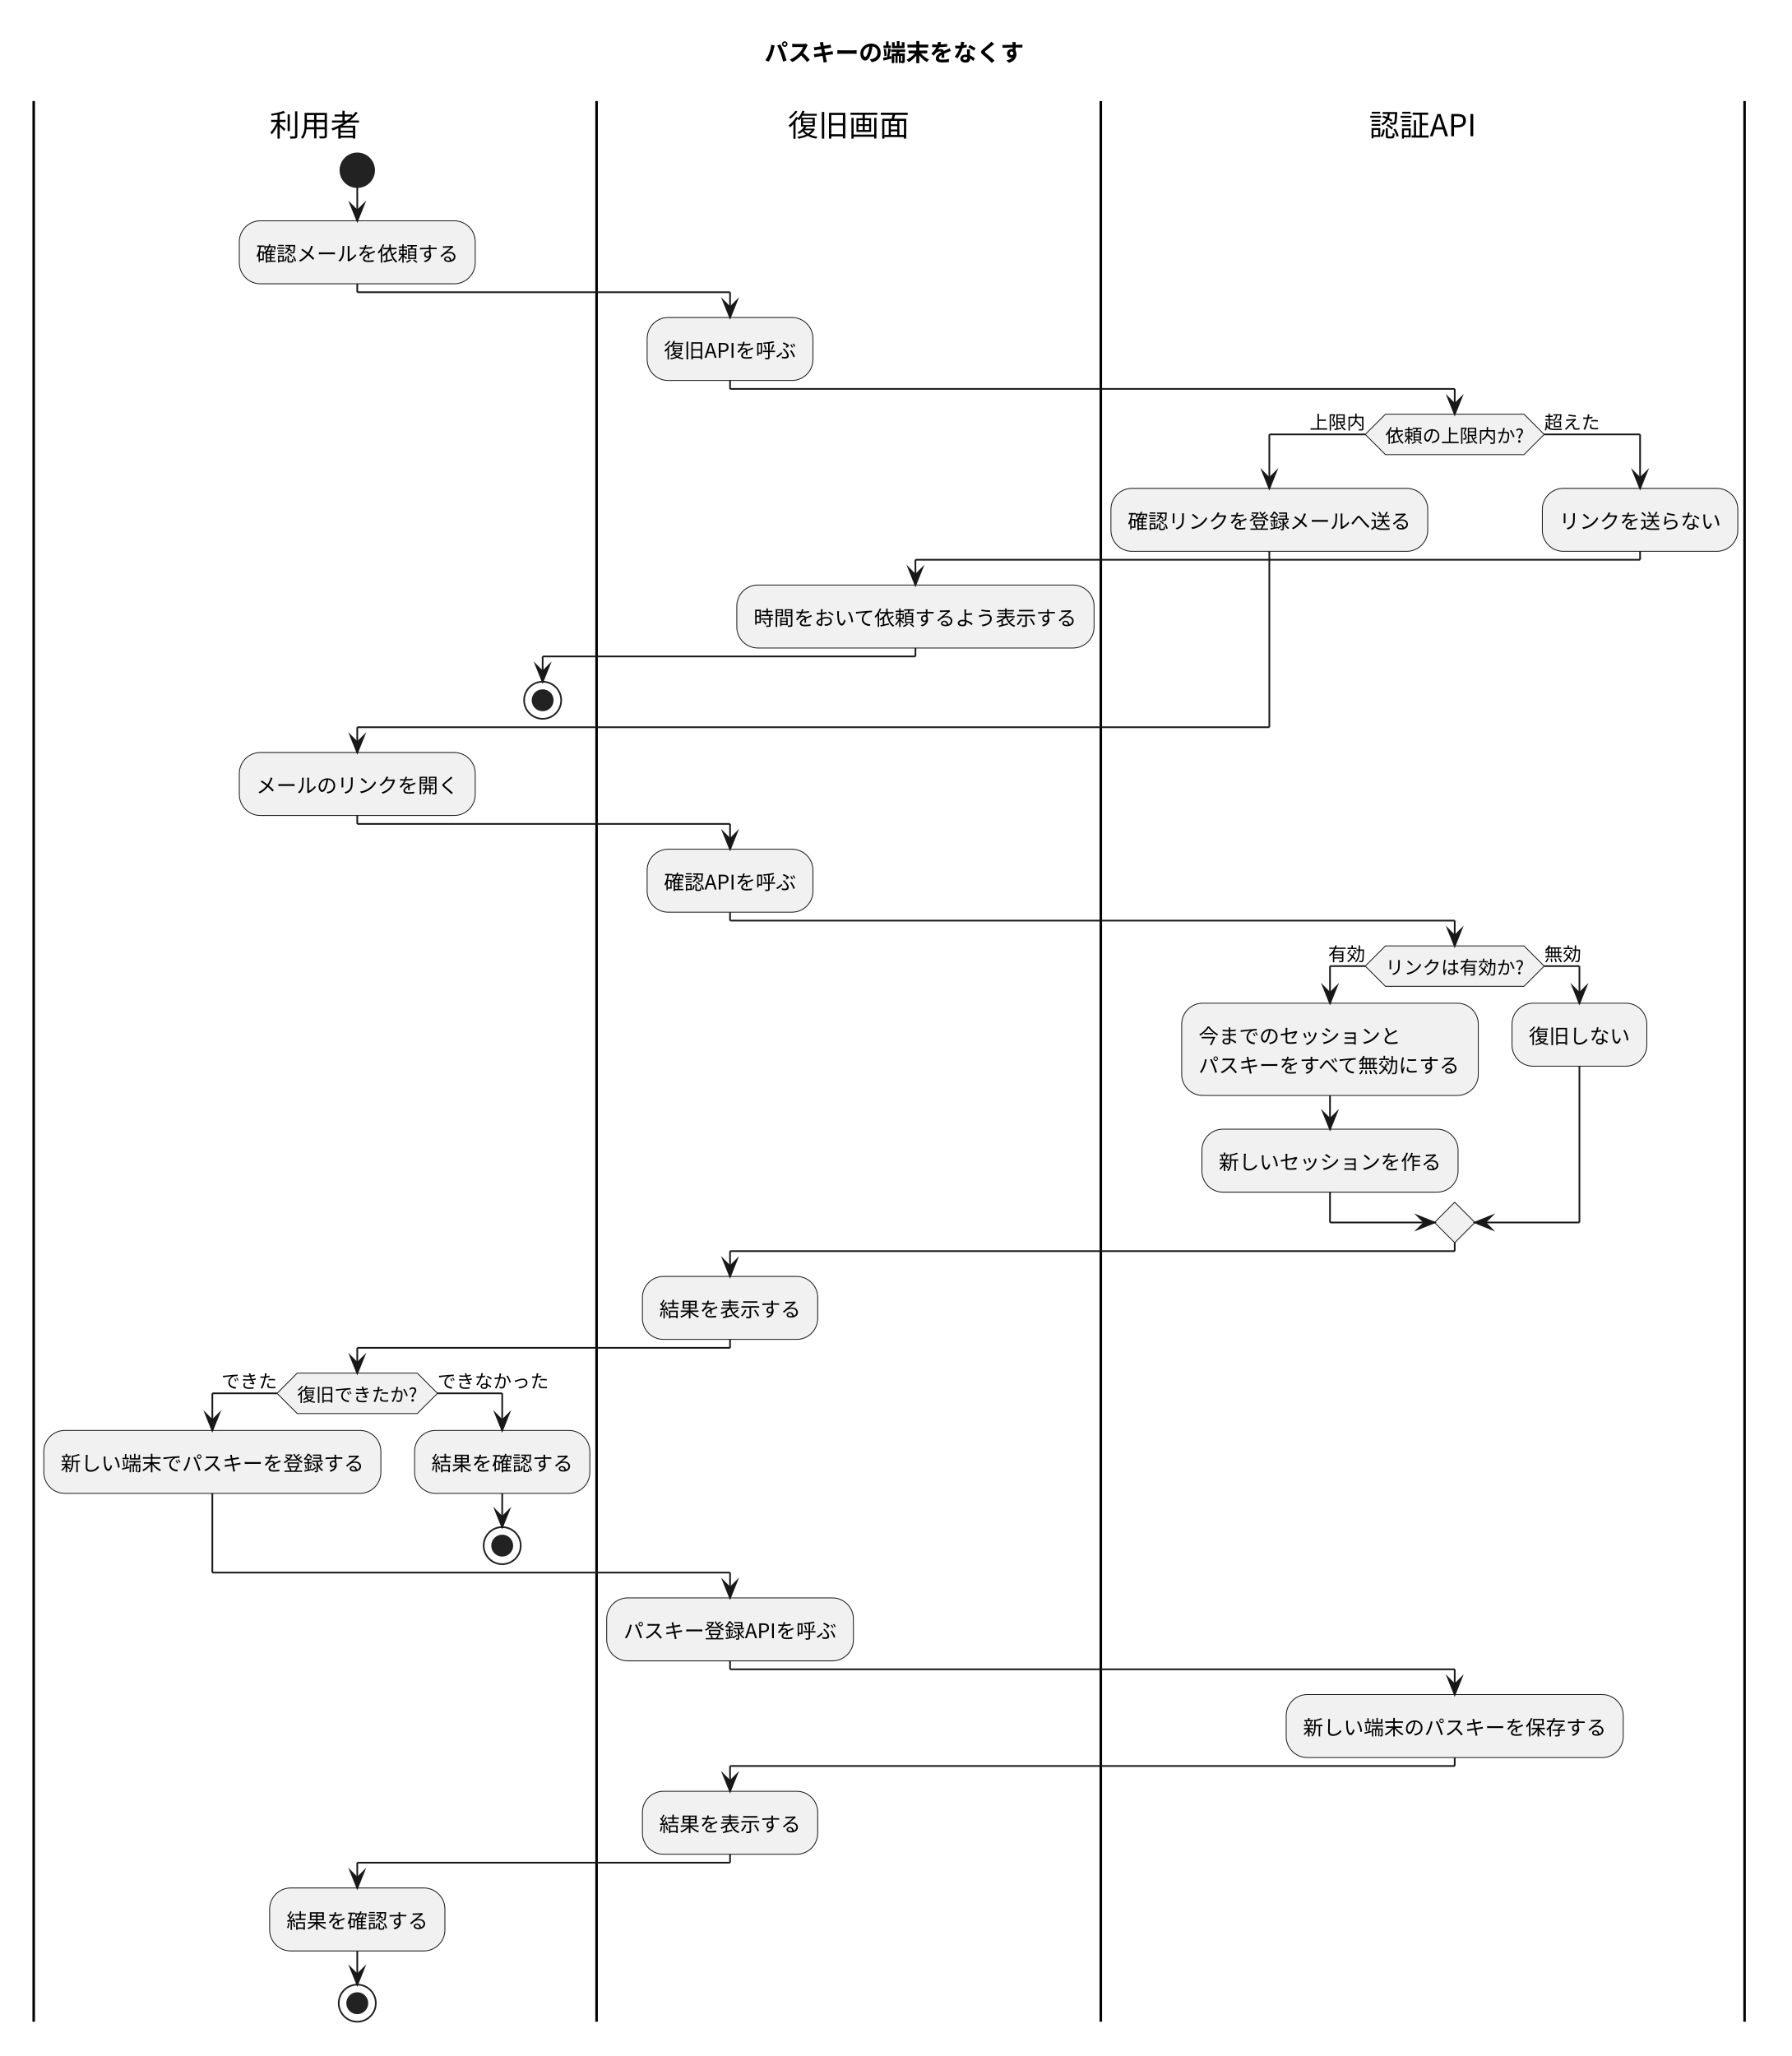
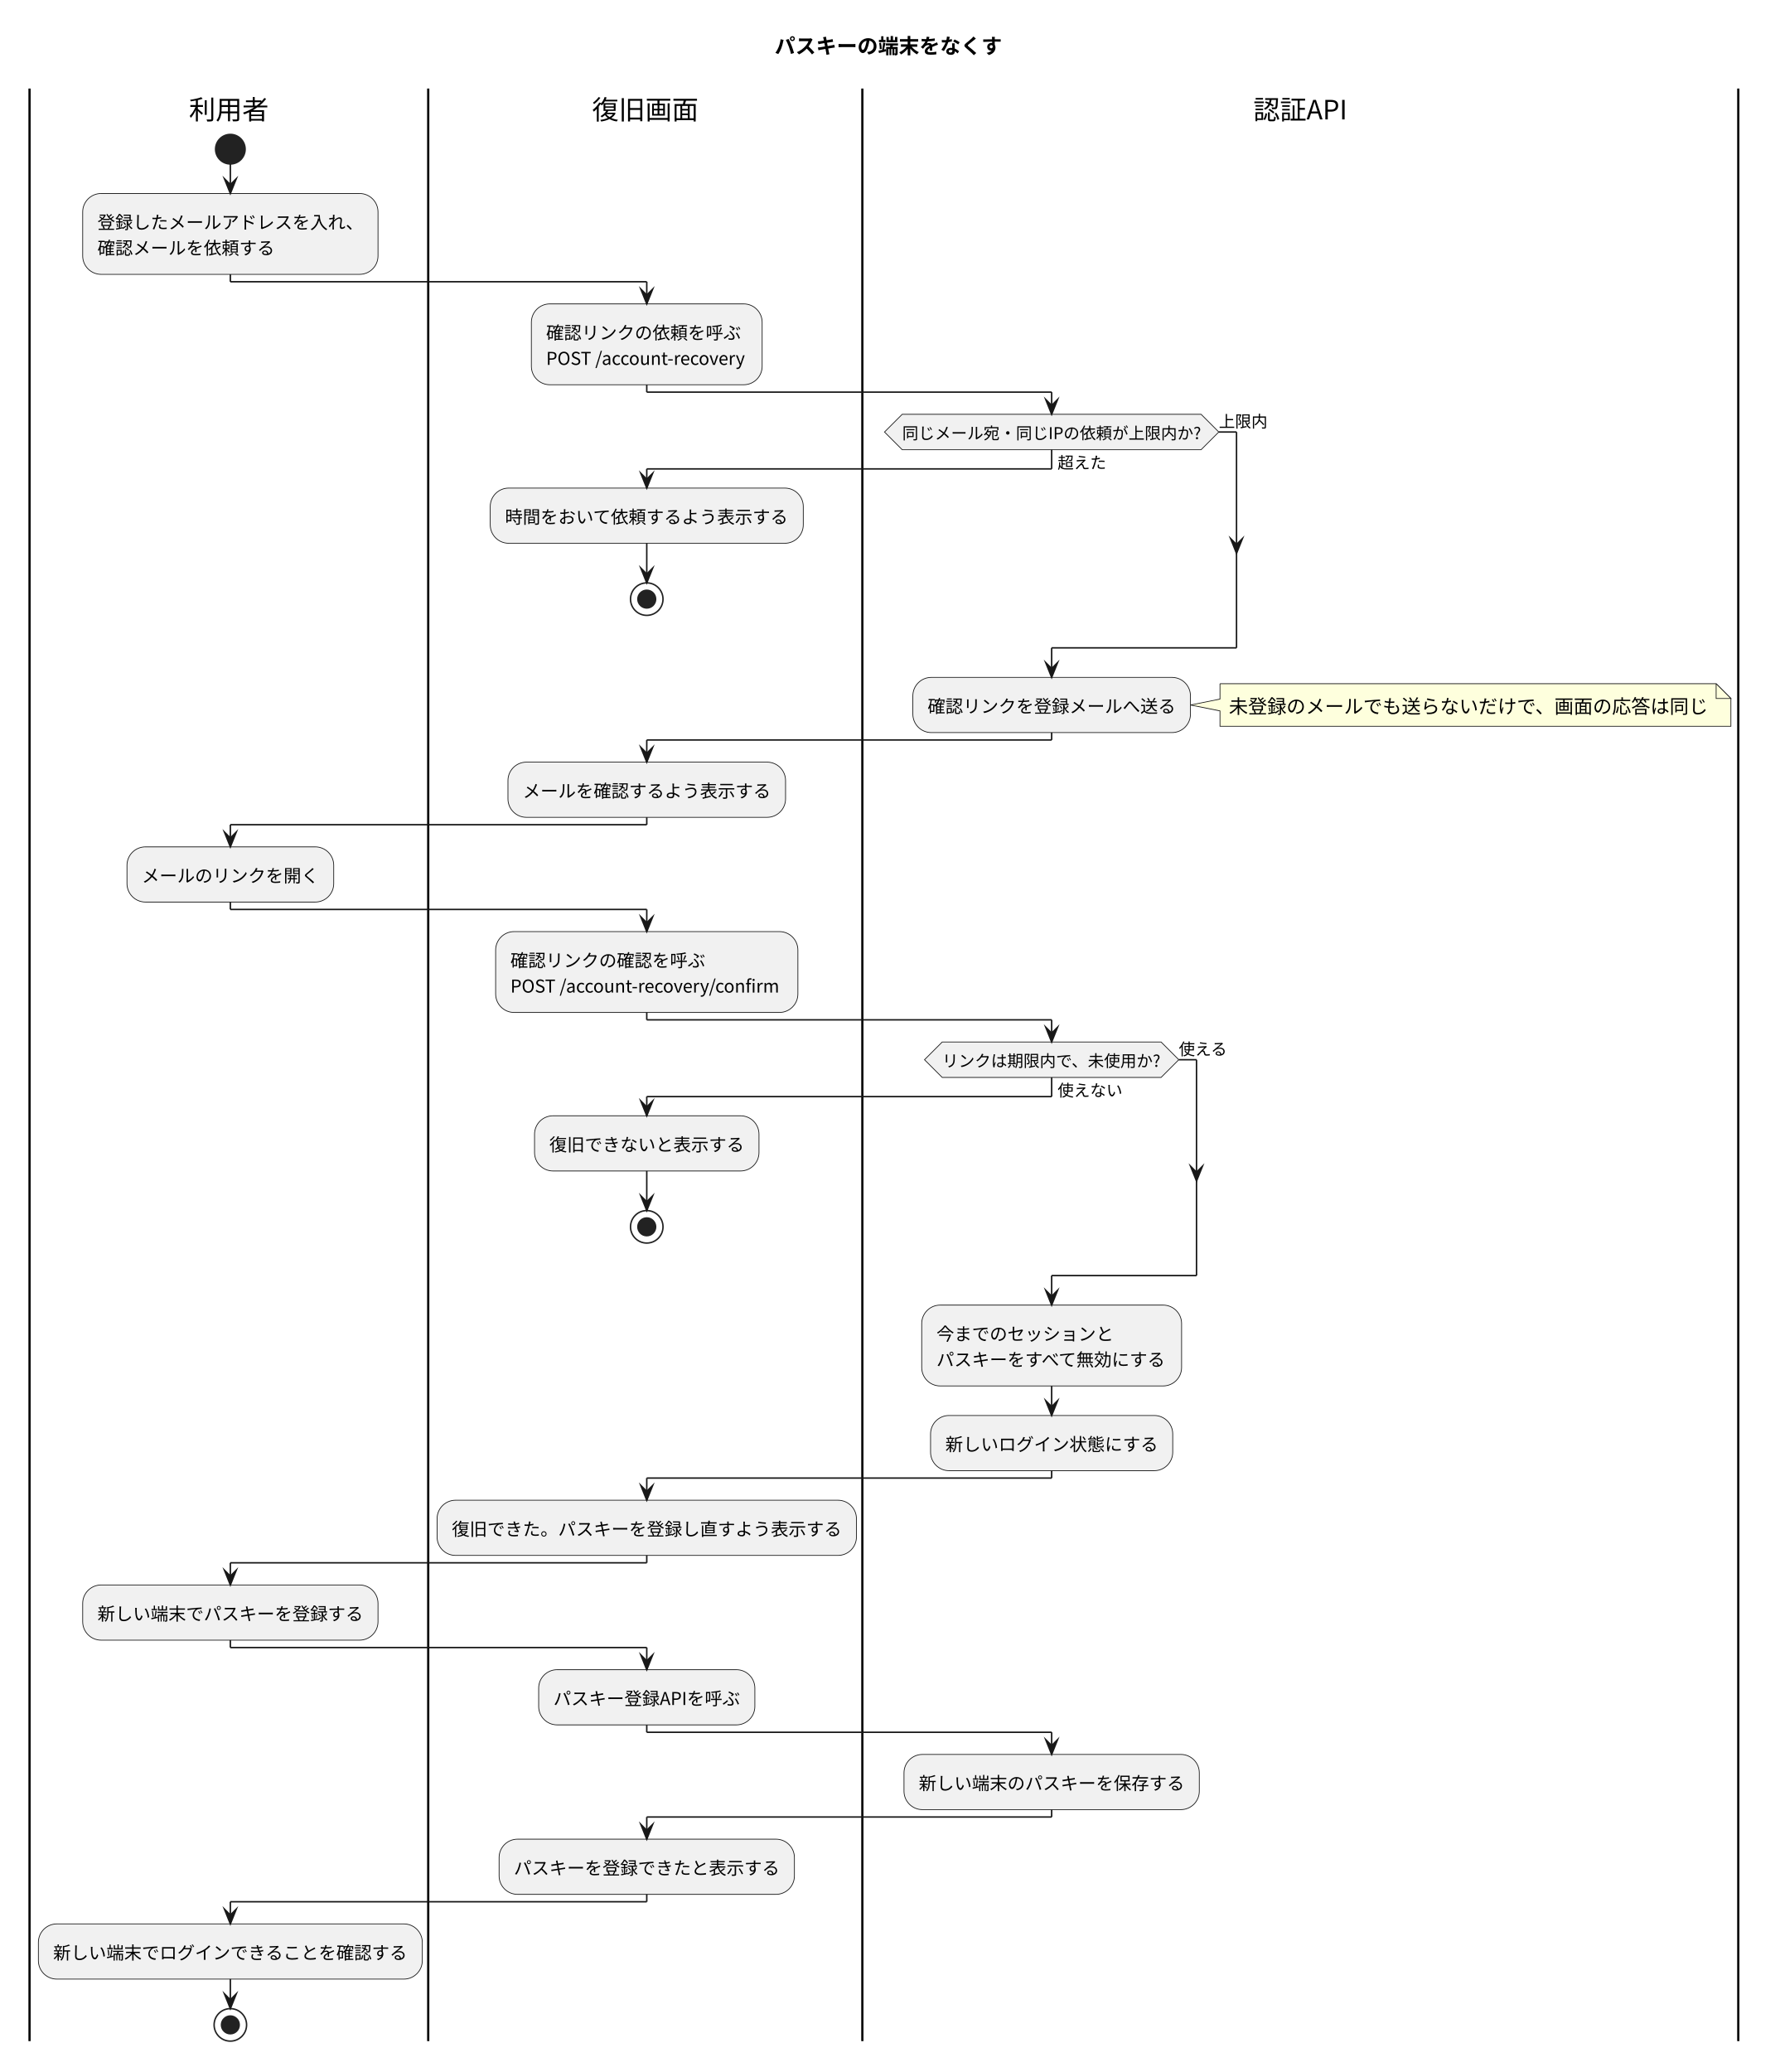
- <svg xmlns="http://www.w3.org/2000/svg" version="1.1" data-diagram-type="ACTIVITY" style="width:1063px;height:1220px;background:#FFFFFF;" width="1063px" height="1220px" viewBox="0 0 1063 1220" zoomAndPan="magnify" preserveAspectRatio="none" contentStyleType="text/css">
+ <svg xmlns="http://www.w3.org/2000/svg" version="1.1" data-diagram-type="ACTIVITY" style="width:1205px;height:1403px;background:#FFFFFF;" width="1205px" height="1403px" viewBox="0 0 1205 1403" zoomAndPan="magnify" preserveAspectRatio="none" contentStyleType="text/css">
  <defs />
  <g font-family="sans-serif" lengthAdjust="spacing">
    <g class="title" data-source-line="7">
-       <text x="453.613" y="36.24" fill="#000" font-size="14" textLength="153.999" font-weight="700" font-family="'Noto Sans CJK JP'">パスキーの端末をなくす</text>
+       <text x="524.61" y="36.24" fill="#000" font-size="14" textLength="153.999" font-weight="700" font-family="'Noto Sans CJK JP'">パスキーの端末をなくす</text>
    </g>
-     <rect x="20" y="59.956" width="1016.226" height="26.064" fill="none" style="stroke:none;" />
-     <ellipse cx="212.001" cy="101.02" rx="10" ry="10" fill="#222" style="stroke:#222;stroke-width:1;" />
-     <rect x="142.001" y="131.02" width="140.001" height="37.376" fill="#F1F1F1" style="stroke:#181818;stroke-width:0.5;" rx="12.5" ry="12.5" />
-     <text x="152.001" y="154.94" fill="#000" font-size="12" textLength="120.001" font-family="'Noto Sans CJK JP'">確認メールを依頼する</text>
-     <ellipse cx="322.002" cy="415.524" rx="11" ry="11" fill="none" style="stroke:#222;stroke-width:1;" />
-     <ellipse cx="322.002" cy="415.524" rx="6" ry="6" fill="#222" style="stroke:#222;stroke-width:1;" />
-     <rect x="142.001" y="446.524" width="140.001" height="37.376" fill="#F1F1F1" style="stroke:#181818;stroke-width:0.5;" rx="12.5" ry="12.5" />
-     <text x="152.001" y="470.444" fill="#000" font-size="12" textLength="120.001" font-family="'Noto Sans CJK JP'">メールのリンクを開く</text>
-     <polygon points="176.394,814.781,247.608,814.781,259.608,826.781,247.608,838.781,176.394,838.781,164.394,826.781,176.394,814.781" fill="#F1F1F1" style="stroke:#181818;stroke-width:0.5;stroke-linejoin:miter;stroke-miterlimit:10;" />
-     <text x="176.394" y="831.577" fill="#000" font-size="11" textLength="71.214" font-family="'Noto Sans CJK JP'">復旧できたか?</text>
-     <text x="131.395" y="823.613" fill="#000" font-size="11" textLength="33" font-family="'Noto Sans CJK JP'">できた</text>
-     <text x="259.608" y="823.613" fill="#000" font-size="11" textLength="66" font-family="'Noto Sans CJK JP'">できなかった</text>
-     <rect x="26" y="848.781" width="200.001" height="37.376" fill="#F1F1F1" style="stroke:#181818;stroke-width:0.5;" rx="12.5" ry="12.5" />
-     <text x="36" y="872.701" fill="#000" font-size="12" textLength="180.001" font-family="'Noto Sans CJK JP'">新しい端末でパスキーを登録する</text>
-     <rect x="246.001" y="848.781" width="104.001" height="37.376" fill="#F1F1F1" style="stroke:#181818;stroke-width:0.5;" rx="12.5" ry="12.5" />
-     <text x="256.001" y="872.701" fill="#000" font-size="12" textLength="84.001" font-family="'Noto Sans CJK JP'">結果を確認する</text>
-     <ellipse cx="298.002" cy="917.157" rx="11" ry="11" fill="none" style="stroke:#222;stroke-width:1;" />
-     <ellipse cx="298.002" cy="917.157" rx="6" ry="6" fill="#222" style="stroke:#222;stroke-width:1;" />
-     <rect x="160.001" y="1120.285" width="104.001" height="37.376" fill="#F1F1F1" style="stroke:#181818;stroke-width:0.5;" rx="12.5" ry="12.5" />
-     <text x="170.001" y="1144.206" fill="#000" font-size="12" textLength="84.001" font-family="'Noto Sans CJK JP'">結果を確認する</text>
-     <ellipse cx="212.001" cy="1188.662" rx="11" ry="11" fill="none" style="stroke:#222;stroke-width:1;" />
-     <ellipse cx="212.001" cy="1188.662" rx="6" ry="6" fill="#222" style="stroke:#222;stroke-width:1;" />
-     <line x1="20" y1="59.956" x2="20" y2="1199.662" style="stroke:#000;stroke-width:1.5;" />
-     <rect x="384.002" y="188.396" width="98.409" height="37.376" fill="#F1F1F1" style="stroke:#181818;stroke-width:0.5;" rx="12.5" ry="12.5" />
-     <text x="394.002" y="212.316" fill="#000" font-size="12" textLength="78.409" font-family="'Noto Sans CJK JP'">復旧APIを呼ぶ</text>
-     <rect x="437.206" y="347.148" width="212.001" height="37.376" fill="#F1F1F1" style="stroke:#181818;stroke-width:0.5;" rx="12.5" ry="12.5" />
-     <text x="447.206" y="371.068" fill="#000" font-size="12" textLength="192.001" font-family="'Noto Sans CJK JP'">時間をおいて依頼するよう表示する</text>
-     <rect x="384.002" y="503.9" width="98.409" height="37.376" fill="#F1F1F1" style="stroke:#181818;stroke-width:0.5;" rx="12.5" ry="12.5" />
-     <text x="394.002" y="527.82" fill="#000" font-size="12" textLength="78.409" font-family="'Noto Sans CJK JP'">確認APIを呼ぶ</text>
-     <rect x="381.206" y="757.405" width="104.001" height="37.376" fill="#F1F1F1" style="stroke:#181818;stroke-width:0.5;" rx="12.5" ry="12.5" />
-     <text x="391.206" y="781.325" fill="#000" font-size="12" textLength="84.001" font-family="'Noto Sans CJK JP'">結果を表示する</text>
-     <rect x="360.002" y="948.157" width="146.409" height="37.376" fill="#F1F1F1" style="stroke:#181818;stroke-width:0.5;" rx="12.5" ry="12.5" />
-     <text x="370.002" y="972.077" fill="#000" font-size="12" textLength="126.409" font-family="'Noto Sans CJK JP'">パスキー登録APIを呼ぶ</text>
-     <rect x="381.206" y="1062.909" width="104.001" height="37.376" fill="#F1F1F1" style="stroke:#181818;stroke-width:0.5;" rx="12.5" ry="12.5" />
-     <text x="391.206" y="1086.829" fill="#000" font-size="12" textLength="84.001" font-family="'Noto Sans CJK JP'">結果を表示する</text>
-     <line x1="354.002" y1="59.956" x2="354.002" y2="1199.662" style="stroke:#000;stroke-width:1.5;" />
-     <polygon points="822.103,245.772,904.316,245.772,916.316,257.772,904.316,269.772,822.103,269.772,810.103,257.772,822.103,245.772" fill="#F1F1F1" style="stroke:#181818;stroke-width:0.5;stroke-linejoin:miter;stroke-miterlimit:10;" />
-     <text x="822.103" y="262.568" fill="#000" font-size="11" textLength="82.213" font-family="'Noto Sans CJK JP'">依頼の上限内か?</text>
-     <text x="777.103" y="254.604" fill="#000" font-size="11" textLength="33" font-family="'Noto Sans CJK JP'">上限内</text>
-     <text x="916.316" y="254.604" fill="#000" font-size="11" textLength="33" font-family="'Noto Sans CJK JP'">超えた</text>
-     <rect x="659.208" y="289.772" width="188.001" height="37.376" fill="#F1F1F1" style="stroke:#181818;stroke-width:0.5;" rx="12.5" ry="12.5" />
-     <text x="669.208" y="313.692" fill="#000" font-size="12" textLength="168.001" font-family="'Noto Sans CJK JP'">確認リンクを登録メールへ送る</text>
-     <rect x="915.21" y="289.772" width="116.001" height="37.376" fill="#F1F1F1" style="stroke:#181818;stroke-width:0.5;" rx="12.5" ry="12.5" />
-     <text x="925.21" y="313.692" fill="#000" font-size="12" textLength="96.001" font-family="'Noto Sans CJK JP'">リンクを送らない</text>
-     <polygon points="822.103,561.276,904.316,561.276,916.316,573.276,904.316,585.276,822.103,585.276,810.103,573.276,822.103,561.276" fill="#F1F1F1" style="stroke:#181818;stroke-width:0.5;stroke-linejoin:miter;stroke-miterlimit:10;" />
-     <text x="822.103" y="578.072" fill="#000" font-size="11" textLength="82.213" font-family="'Noto Sans CJK JP'">リンクは有効か?</text>
-     <text x="788.103" y="570.108" fill="#000" font-size="11" textLength="22" font-family="'Noto Sans CJK JP'">有効</text>
-     <text x="916.316" y="570.108" fill="#000" font-size="11" textLength="22" font-family="'Noto Sans CJK JP'">無効</text>
-     <rect x="701.208" y="595.276" width="176.001" height="54.752" fill="#F1F1F1" style="stroke:#181818;stroke-width:0.5;" rx="12.5" ry="12.5" />
-     <text x="711.208" y="619.197" fill="#000" font-size="12" textLength="120.001" font-family="'Noto Sans CJK JP'">今までのセッションと</text>
-     <text x="711.208" y="636.573" fill="#000" font-size="12" textLength="156.001" font-family="'Noto Sans CJK JP'">パスキーをすべて無効にする</text>
-     <rect x="713.208" y="670.029" width="152.001" height="37.376" fill="#F1F1F1" style="stroke:#181818;stroke-width:0.5;" rx="12.5" ry="12.5" />
-     <text x="723.208" y="693.949" fill="#000" font-size="12" textLength="132.001" font-family="'Noto Sans CJK JP'">新しいセッションを作る</text>
-     <rect x="897.209" y="595.276" width="80" height="37.376" fill="#F1F1F1" style="stroke:#181818;stroke-width:0.5;" rx="12.5" ry="12.5" />
-     <text x="907.209" y="619.197" fill="#000" font-size="12" textLength="60" font-family="'Noto Sans CJK JP'">復旧しない</text>
-     <polygon points="863.209,713.405,875.209,725.405,863.209,737.405,851.209,725.405,863.209,713.405" fill="#F1F1F1" style="stroke:#181818;stroke-width:0.5;stroke-linejoin:miter;stroke-miterlimit:10;" />
-     <rect x="763.209" y="1005.533" width="200.001" height="37.376" fill="#F1F1F1" style="stroke:#181818;stroke-width:0.5;" rx="12.5" ry="12.5" />
-     <text x="773.209" y="1029.453" fill="#000" font-size="12" textLength="180.001" font-family="'Noto Sans CJK JP'">新しい端末のパスキーを保存する</text>
-     <line x1="653.208" y1="59.956" x2="653.208" y2="1199.662" style="stroke:#000;stroke-width:1.5;" />
-     <line x1="1035.21" y1="59.956" x2="1035.21" y2="1199.662" style="stroke:#000;stroke-width:1.5;" />
-     <line x1="212.001" y1="111.02" x2="212.001" y2="131.02" style="stroke:#181818;stroke-width:1;" />
-     <polygon points="208.001,121.02,212.001,131.02,216.001,121.02,212.001,125.02" fill="#181818" style="stroke:#181818;stroke-width:1;stroke-linejoin:miter;stroke-miterlimit:10;" />
-     <line x1="298.002" y1="886.157" x2="298.002" y2="906.157" style="stroke:#181818;stroke-width:1;" />
-     <polygon points="294.002,896.157,298.002,906.157,302.002,896.157,298.002,900.157" fill="#181818" style="stroke:#181818;stroke-width:1;stroke-linejoin:miter;stroke-miterlimit:10;" />
-     <line x1="164.394" y1="826.781" x2="126.001" y2="826.781" style="stroke:#181818;stroke-width:1;" />
-     <line x1="126.001" y1="826.781" x2="126.001" y2="848.781" style="stroke:#181818;stroke-width:1;" />
-     <polygon points="122.001,838.781,126.001,848.781,130.001,838.781,126.001,842.781" fill="#181818" style="stroke:#181818;stroke-width:1;stroke-linejoin:miter;stroke-miterlimit:10;" />
-     <line x1="259.608" y1="826.781" x2="298.002" y2="826.781" style="stroke:#181818;stroke-width:1;" />
-     <line x1="298.002" y1="826.781" x2="298.002" y2="848.781" style="stroke:#181818;stroke-width:1;" />
-     <polygon points="294.002,838.781,298.002,848.781,302.002,838.781,298.002,842.781" fill="#181818" style="stroke:#181818;stroke-width:1;stroke-linejoin:miter;stroke-miterlimit:10;" />
-     <line x1="126.001" y1="886.157" x2="126.001" y2="933.157" style="stroke:#181818;stroke-width:1;" />
-     <line x1="126.001" y1="933.157" x2="433.206" y2="933.157" style="stroke:#181818;stroke-width:1;" />
-     <line x1="433.206" y1="933.157" x2="433.206" y2="948.157" style="stroke:#181818;stroke-width:1;" />
-     <polygon points="429.206,938.157,433.206,948.157,437.206,938.157,433.206,942.157" fill="#181818" style="stroke:#181818;stroke-width:1;stroke-linejoin:miter;stroke-miterlimit:10;" />
-     <line x1="212.001" y1="1157.662" x2="212.001" y2="1177.662" style="stroke:#181818;stroke-width:1;" />
-     <polygon points="208.001,1167.662,212.001,1177.662,216.001,1167.662,212.001,1171.662" fill="#181818" style="stroke:#181818;stroke-width:1;stroke-linejoin:miter;stroke-miterlimit:10;" />
-     <line x1="810.103" y1="257.772" x2="753.209" y2="257.772" style="stroke:#181818;stroke-width:1;" />
-     <line x1="753.209" y1="257.772" x2="753.209" y2="289.772" style="stroke:#181818;stroke-width:1;" />
-     <polygon points="749.209,279.772,753.209,289.772,757.209,279.772,753.209,283.772" fill="#181818" style="stroke:#181818;stroke-width:1;stroke-linejoin:miter;stroke-miterlimit:10;" />
-     <line x1="916.316" y1="257.772" x2="973.21" y2="257.772" style="stroke:#181818;stroke-width:1;" />
-     <line x1="973.21" y1="257.772" x2="973.21" y2="289.772" style="stroke:#181818;stroke-width:1;" />
-     <polygon points="969.21,279.772,973.21,289.772,977.21,279.772,973.21,283.772" fill="#181818" style="stroke:#181818;stroke-width:1;stroke-linejoin:miter;stroke-miterlimit:10;" />
-     <line x1="753.209" y1="327.148" x2="753.209" y2="431.524" style="stroke:#181818;stroke-width:1;" />
-     <line x1="753.209" y1="431.524" x2="212.001" y2="431.524" style="stroke:#181818;stroke-width:1;" />
-     <line x1="212.001" y1="431.524" x2="212.001" y2="446.524" style="stroke:#181818;stroke-width:1;" />
-     <polygon points="208.001,436.524,212.001,446.524,216.001,436.524,212.001,440.524" fill="#181818" style="stroke:#181818;stroke-width:1;stroke-linejoin:miter;stroke-miterlimit:10;" />
-     <line x1="789.209" y1="650.029" x2="789.209" y2="670.029" style="stroke:#181818;stroke-width:1;" />
-     <polygon points="785.209,660.029,789.209,670.029,793.209,660.029,789.209,664.029" fill="#181818" style="stroke:#181818;stroke-width:1;stroke-linejoin:miter;stroke-miterlimit:10;" />
-     <line x1="810.103" y1="573.276" x2="789.209" y2="573.276" style="stroke:#181818;stroke-width:1;" />
-     <line x1="789.209" y1="573.276" x2="789.209" y2="595.276" style="stroke:#181818;stroke-width:1;" />
-     <polygon points="785.209,585.276,789.209,595.276,793.209,585.276,789.209,589.276" fill="#181818" style="stroke:#181818;stroke-width:1;stroke-linejoin:miter;stroke-miterlimit:10;" />
-     <line x1="916.316" y1="573.276" x2="937.21" y2="573.276" style="stroke:#181818;stroke-width:1;" />
-     <line x1="937.21" y1="573.276" x2="937.21" y2="595.276" style="stroke:#181818;stroke-width:1;" />
-     <polygon points="933.21,585.276,937.21,595.276,941.21,585.276,937.21,589.276" fill="#181818" style="stroke:#181818;stroke-width:1;stroke-linejoin:miter;stroke-miterlimit:10;" />
-     <line x1="789.209" y1="707.405" x2="789.209" y2="725.405" style="stroke:#181818;stroke-width:1;" />
-     <line x1="789.209" y1="725.405" x2="851.209" y2="725.405" style="stroke:#181818;stroke-width:1;" />
-     <polygon points="841.209,721.405,851.209,725.405,841.209,729.405,845.209,725.405" fill="#181818" style="stroke:#181818;stroke-width:1;stroke-linejoin:miter;stroke-miterlimit:10;" />
-     <line x1="937.21" y1="632.653" x2="937.21" y2="725.405" style="stroke:#181818;stroke-width:1;" />
-     <line x1="937.21" y1="725.405" x2="875.209" y2="725.405" style="stroke:#181818;stroke-width:1;" />
-     <polygon points="885.209,721.405,875.209,725.405,885.209,729.405,881.209,725.405" fill="#181818" style="stroke:#181818;stroke-width:1;stroke-linejoin:miter;stroke-miterlimit:10;" />
-     <line x1="212.001" y1="168.396" x2="212.001" y2="173.396" style="stroke:#181818;stroke-width:1;" />
-     <line x1="212.001" y1="173.396" x2="433.206" y2="173.396" style="stroke:#181818;stroke-width:1;" />
-     <line x1="433.206" y1="173.396" x2="433.206" y2="188.396" style="stroke:#181818;stroke-width:1;" />
-     <polygon points="429.206,178.396,433.206,188.396,437.206,178.396,433.206,182.396" fill="#181818" style="stroke:#181818;stroke-width:1;stroke-linejoin:miter;stroke-miterlimit:10;" />
-     <line x1="973.21" y1="327.148" x2="973.21" y2="332.148" style="stroke:#181818;stroke-width:1;" />
-     <line x1="973.21" y1="332.148" x2="543.207" y2="332.148" style="stroke:#181818;stroke-width:1;" />
-     <line x1="543.207" y1="332.148" x2="543.207" y2="347.148" style="stroke:#181818;stroke-width:1;" />
-     <polygon points="539.207,337.148,543.207,347.148,547.207,337.148,543.207,341.148" fill="#181818" style="stroke:#181818;stroke-width:1;stroke-linejoin:miter;stroke-miterlimit:10;" />
-     <line x1="543.207" y1="384.524" x2="543.207" y2="389.524" style="stroke:#181818;stroke-width:1;" />
-     <line x1="543.207" y1="389.524" x2="322.002" y2="389.524" style="stroke:#181818;stroke-width:1;" />
-     <line x1="322.002" y1="389.524" x2="322.002" y2="404.524" style="stroke:#181818;stroke-width:1;" />
-     <polygon points="318.002,394.524,322.002,404.524,326.002,394.524,322.002,398.524" fill="#181818" style="stroke:#181818;stroke-width:1;stroke-linejoin:miter;stroke-miterlimit:10;" />
-     <line x1="433.206" y1="225.772" x2="433.206" y2="230.772" style="stroke:#181818;stroke-width:1;" />
-     <line x1="433.206" y1="230.772" x2="863.209" y2="230.772" style="stroke:#181818;stroke-width:1;" />
-     <line x1="863.209" y1="230.772" x2="863.209" y2="245.772" style="stroke:#181818;stroke-width:1;" />
-     <polygon points="859.209,235.772,863.209,245.772,867.209,235.772,863.209,239.772" fill="#181818" style="stroke:#181818;stroke-width:1;stroke-linejoin:miter;stroke-miterlimit:10;" />
-     <line x1="212.001" y1="483.9" x2="212.001" y2="488.9" style="stroke:#181818;stroke-width:1;" />
-     <line x1="212.001" y1="488.9" x2="433.206" y2="488.9" style="stroke:#181818;stroke-width:1;" />
-     <line x1="433.206" y1="488.9" x2="433.206" y2="503.9" style="stroke:#181818;stroke-width:1;" />
-     <polygon points="429.206,493.9,433.206,503.9,437.206,493.9,433.206,497.9" fill="#181818" style="stroke:#181818;stroke-width:1;stroke-linejoin:miter;stroke-miterlimit:10;" />
-     <line x1="433.206" y1="541.276" x2="433.206" y2="546.276" style="stroke:#181818;stroke-width:1;" />
-     <line x1="433.206" y1="546.276" x2="863.209" y2="546.276" style="stroke:#181818;stroke-width:1;" />
-     <line x1="863.209" y1="546.276" x2="863.209" y2="561.276" style="stroke:#181818;stroke-width:1;" />
-     <polygon points="859.209,551.276,863.209,561.276,867.209,551.276,863.209,555.276" fill="#181818" style="stroke:#181818;stroke-width:1;stroke-linejoin:miter;stroke-miterlimit:10;" />
-     <line x1="863.209" y1="737.405" x2="863.209" y2="742.405" style="stroke:#181818;stroke-width:1;" />
-     <line x1="863.209" y1="742.405" x2="433.206" y2="742.405" style="stroke:#181818;stroke-width:1;" />
-     <line x1="433.206" y1="742.405" x2="433.206" y2="757.405" style="stroke:#181818;stroke-width:1;" />
-     <polygon points="429.206,747.405,433.206,757.405,437.206,747.405,433.206,751.405" fill="#181818" style="stroke:#181818;stroke-width:1;stroke-linejoin:miter;stroke-miterlimit:10;" />
-     <line x1="433.206" y1="794.781" x2="433.206" y2="799.781" style="stroke:#181818;stroke-width:1;" />
-     <line x1="433.206" y1="799.781" x2="212.001" y2="799.781" style="stroke:#181818;stroke-width:1;" />
-     <line x1="212.001" y1="799.781" x2="212.001" y2="814.781" style="stroke:#181818;stroke-width:1;" />
-     <polygon points="208.001,804.781,212.001,814.781,216.001,804.781,212.001,808.781" fill="#181818" style="stroke:#181818;stroke-width:1;stroke-linejoin:miter;stroke-miterlimit:10;" />
-     <line x1="433.206" y1="985.533" x2="433.206" y2="990.533" style="stroke:#181818;stroke-width:1;" />
-     <line x1="433.206" y1="990.533" x2="863.209" y2="990.533" style="stroke:#181818;stroke-width:1;" />
-     <line x1="863.209" y1="990.533" x2="863.209" y2="1005.533" style="stroke:#181818;stroke-width:1;" />
-     <polygon points="859.209,995.533,863.209,1005.533,867.209,995.533,863.209,999.533" fill="#181818" style="stroke:#181818;stroke-width:1;stroke-linejoin:miter;stroke-miterlimit:10;" />
-     <line x1="863.209" y1="1042.909" x2="863.209" y2="1047.909" style="stroke:#181818;stroke-width:1;" />
-     <line x1="863.209" y1="1047.909" x2="433.206" y2="1047.909" style="stroke:#181818;stroke-width:1;" />
-     <line x1="433.206" y1="1047.909" x2="433.206" y2="1062.909" style="stroke:#181818;stroke-width:1;" />
-     <polygon points="429.206,1052.909,433.206,1062.909,437.206,1052.909,433.206,1056.909" fill="#181818" style="stroke:#181818;stroke-width:1;stroke-linejoin:miter;stroke-miterlimit:10;" />
-     <line x1="433.206" y1="1100.285" x2="433.206" y2="1105.285" style="stroke:#181818;stroke-width:1;" />
-     <line x1="433.206" y1="1105.285" x2="212.001" y2="1105.285" style="stroke:#181818;stroke-width:1;" />
-     <line x1="212.001" y1="1105.285" x2="212.001" y2="1120.285" style="stroke:#181818;stroke-width:1;" />
-     <polygon points="208.001,1110.285,212.001,1120.285,216.001,1110.285,212.001,1114.285" fill="#181818" style="stroke:#181818;stroke-width:1;stroke-linejoin:miter;stroke-miterlimit:10;" />
-     <text x="160.001" y="80.836" fill="#000" font-size="18" textLength="54" font-family="'Noto Sans CJK JP'">利用者</text>
-     <text x="467.605" y="80.836" fill="#000" font-size="18" textLength="72" font-family="'Noto Sans CJK JP'">復旧画面</text>
-     <text x="812.403" y="80.836" fill="#000" font-size="18" textLength="63.612" font-family="'Noto Sans CJK JP'">認証API</text>
+     <rect x="20" y="59.956" width="1158.22" height="26.064" fill="none" style="stroke:none;" />
+     <ellipse cx="156.001" cy="101.02" rx="10" ry="10" fill="#222" style="stroke:#222;stroke-width:1;" />
+     <rect x="56" y="131.02" width="200.001" height="54.752" fill="#F1F1F1" style="stroke:#181818;stroke-width:0.5;" rx="12.5" ry="12.5" />
+     <text x="66" y="154.94" fill="#000" font-size="12" textLength="180.001" font-family="'Noto Sans CJK JP'">登録したメールアドレスを入れ、</text>
+     <text x="66" y="172.316" fill="#000" font-size="12" textLength="120.001" font-family="'Noto Sans CJK JP'">確認メールを依頼する</text>
+     <rect x="86" y="573.428" width="140.001" height="37.376" fill="#F1F1F1" style="stroke:#181818;stroke-width:0.5;" rx="12.5" ry="12.5" />
+     <text x="96" y="597.349" fill="#000" font-size="12" textLength="120.001" font-family="'Noto Sans CJK JP'">メールのリンクを開く</text>
+     <rect x="56" y="1073.213" width="200.001" height="37.376" fill="#F1F1F1" style="stroke:#181818;stroke-width:0.5;" rx="12.5" ry="12.5" />
+     <text x="66" y="1097.133" fill="#000" font-size="12" textLength="180.001" font-family="'Noto Sans CJK JP'">新しい端末でパスキーを登録する</text>
+     <rect x="26" y="1302.718" width="260.002" height="37.376" fill="#F1F1F1" style="stroke:#181818;stroke-width:0.5;" rx="12.5" ry="12.5" />
+     <text x="36" y="1326.638" fill="#000" font-size="12" textLength="240.002" font-family="'Noto Sans CJK JP'">新しい端末でログインできることを確認する</text>
+     <ellipse cx="156.001" cy="1371.094" rx="11" ry="11" fill="none" style="stroke:#222;stroke-width:1;" />
+     <ellipse cx="156.001" cy="1371.094" rx="6" ry="6" fill="#222" style="stroke:#222;stroke-width:1;" />
+     <line x1="20" y1="59.956" x2="20" y2="1382.094" style="stroke:#000;stroke-width:1.5;" />
+     <rect x="359.854" y="205.772" width="156.297" height="54.752" fill="#F1F1F1" style="stroke:#181818;stroke-width:0.5;" rx="12.5" ry="12.5" />
+     <text x="369.854" y="229.692" fill="#000" font-size="12" textLength="132.001" font-family="'Noto Sans CJK JP'">確認リンクの依頼を呼ぶ</text>
+     <text x="369.854" y="247.068" fill="#000" font-size="12" textLength="136.297" font-family="'Noto Sans CJK JP'">POST /account-recovery</text>
+     <rect x="332.002" y="330.488" width="212.001" height="37.376" fill="#F1F1F1" style="stroke:#181818;stroke-width:0.5;" rx="12.5" ry="12.5" />
+     <text x="342.002" y="354.408" fill="#000" font-size="12" textLength="192.001" font-family="'Noto Sans CJK JP'">時間をおいて依頼するよう表示する</text>
+     <ellipse cx="438.003" cy="405.676" rx="11" ry="11" fill="none" style="stroke:#222;stroke-width:1;" />
+     <ellipse cx="438.003" cy="405.676" rx="6" ry="6" fill="#222" style="stroke:#222;stroke-width:1;" />
+     <rect x="344.002" y="516.052" width="188.001" height="37.376" fill="#F1F1F1" style="stroke:#181818;stroke-width:0.5;" rx="12.5" ry="12.5" />
+     <text x="354.002" y="539.972" fill="#000" font-size="12" textLength="168.001" font-family="'Noto Sans CJK JP'">メールを確認するよう表示する</text>
+     <rect x="335.662" y="630.805" width="204.681" height="54.752" fill="#F1F1F1" style="stroke:#181818;stroke-width:0.5;" rx="12.5" ry="12.5" />
+     <text x="345.662" y="654.725" fill="#000" font-size="12" textLength="132.001" font-family="'Noto Sans CJK JP'">確認リンクの確認を呼ぶ</text>
+     <text x="345.662" y="672.101" fill="#000" font-size="12" textLength="184.681" font-family="'Noto Sans CJK JP'">POST /account-recovery/confirm</text>
+     <rect x="362.002" y="755.521" width="152.001" height="37.376" fill="#F1F1F1" style="stroke:#181818;stroke-width:0.5;" rx="12.5" ry="12.5" />
+     <text x="372.002" y="779.441" fill="#000" font-size="12" textLength="132.001" font-family="'Noto Sans CJK JP'">復旧できないと表示する</text>
+     <ellipse cx="438.003" cy="830.709" rx="11" ry="11" fill="none" style="stroke:#222;stroke-width:1;" />
+     <ellipse cx="438.003" cy="830.709" rx="6" ry="6" fill="#222" style="stroke:#222;stroke-width:1;" />
+     <rect x="296.002" y="1015.837" width="284.002" height="37.376" fill="#F1F1F1" style="stroke:#181818;stroke-width:0.5;" rx="12.5" ry="12.5" />
+     <text x="306.002" y="1039.757" fill="#000" font-size="12" textLength="264.002" font-family="'Noto Sans CJK JP'">復旧できた。パスキーを登録し直すよう表示する</text>
+     <rect x="364.798" y="1130.589" width="146.409" height="37.376" fill="#F1F1F1" style="stroke:#181818;stroke-width:0.5;" rx="12.5" ry="12.5" />
+     <text x="374.798" y="1154.51" fill="#000" font-size="12" textLength="126.409" font-family="'Noto Sans CJK JP'">パスキー登録APIを呼ぶ</text>
+     <rect x="338.002" y="1245.342" width="200.001" height="37.376" fill="#F1F1F1" style="stroke:#181818;stroke-width:0.5;" rx="12.5" ry="12.5" />
+     <text x="348.002" y="1269.262" fill="#000" font-size="12" textLength="180.001" font-family="'Noto Sans CJK JP'">パスキーを登録できたと表示する</text>
+     <line x1="290.002" y1="59.956" x2="290.002" y2="1382.094" style="stroke:#000;stroke-width:1.5;" />
+     <polygon points="611.004,280.524,813.402,280.524,825.402,292.524,813.402,304.524,611.004,304.524,599.004,292.524,611.004,280.524" fill="#F1F1F1" style="stroke:#181818;stroke-width:0.5;stroke-linejoin:miter;stroke-miterlimit:10;" />
+     <text x="716.203" y="317.284" fill="#000" font-size="11" textLength="33" font-family="'Noto Sans CJK JP'">超えた</text>
+     <text x="611.004" y="297.32" fill="#000" font-size="11" textLength="202.399" font-family="'Noto Sans CJK JP'">同じメール宛・同じIPの依頼が上限内か?</text>
+     <text x="825.402" y="289.356" fill="#000" font-size="11" textLength="33" font-family="'Noto Sans CJK JP'">上限内</text>
+     <path d="M826.204,462.952 L826.204,473.364 L806.204,477.364 L826.204,481.364 L826.204,491.776 A0,0 0 0 0 826.204,491.776 L1172.204,491.776 A0,0 0 0 0 1172.204,491.776 L1172.204,472.952 L1162.204,462.952 L826.204,462.952 A0,0 0 0 0 826.204,462.952" style="stroke:#181818;stroke-width:0.5;" fill="#FEFFDD" />
+     <path d="M1162.204,462.952 L1162.204,472.952 L1172.204,472.952 L1162.204,462.952" style="stroke:#181818;stroke-width:0.5;" fill="#FEFFDD" />
+     <text x="832.204" y="483.032" fill="#000" font-size="13" textLength="325" font-family="'Noto Sans CJK JP'">未登録のメールでも送らないだけで、画面の応答は同じ</text>
+     <rect x="618.202" y="458.676" width="188.001" height="37.376" fill="#F1F1F1" style="stroke:#181818;stroke-width:0.5;" rx="12.5" ry="12.5" />
+     <text x="628.202" y="482.596" fill="#000" font-size="12" textLength="168.001" font-family="'Noto Sans CJK JP'">確認リンクを登録メールへ送る</text>
+     <polygon points="638.097,705.557,786.31,705.557,798.31,717.557,786.31,729.557,638.097,729.557,626.097,717.557,638.097,705.557" fill="#F1F1F1" style="stroke:#181818;stroke-width:0.5;stroke-linejoin:miter;stroke-miterlimit:10;" />
+     <text x="716.203" y="742.317" fill="#000" font-size="11" textLength="44" font-family="'Noto Sans CJK JP'">使えない</text>
+     <text x="638.097" y="722.353" fill="#000" font-size="11" textLength="148.213" font-family="'Noto Sans CJK JP'">リンクは期限内で、未使用か?</text>
+     <text x="798.31" y="714.389" fill="#000" font-size="11" textLength="33" font-family="'Noto Sans CJK JP'">使える</text>
+     <rect x="624.203" y="883.709" width="176.001" height="54.752" fill="#F1F1F1" style="stroke:#181818;stroke-width:0.5;" rx="12.5" ry="12.5" />
+     <text x="634.203" y="907.629" fill="#000" font-size="12" textLength="120.001" font-family="'Noto Sans CJK JP'">今までのセッションと</text>
+     <text x="634.203" y="925.005" fill="#000" font-size="12" textLength="156.001" font-family="'Noto Sans CJK JP'">パスキーをすべて無効にする</text>
+     <rect x="630.203" y="958.461" width="164.001" height="37.376" fill="#F1F1F1" style="stroke:#181818;stroke-width:0.5;" rx="12.5" ry="12.5" />
+     <text x="640.203" y="982.381" fill="#000" font-size="12" textLength="144.001" font-family="'Noto Sans CJK JP'">新しいログイン状態にする</text>
+     <rect x="612.202" y="1187.966" width="200.001" height="37.376" fill="#F1F1F1" style="stroke:#181818;stroke-width:0.5;" rx="12.5" ry="12.5" />
+     <text x="622.202" y="1211.886" fill="#000" font-size="12" textLength="180.001" font-family="'Noto Sans CJK JP'">新しい端末のパスキーを保存する</text>
+     <line x1="584.004" y1="59.956" x2="584.004" y2="1382.094" style="stroke:#000;stroke-width:1.5;" />
+     <line x1="1177.204" y1="59.956" x2="1177.204" y2="1382.094" style="stroke:#000;stroke-width:1.5;" />
+     <line x1="156.001" y1="111.02" x2="156.001" y2="131.02" style="stroke:#181818;stroke-width:1;" />
+     <polygon points="152.001,121.02,156.001,131.02,160.001,121.02,156.001,125.02" fill="#181818" style="stroke:#181818;stroke-width:1;stroke-linejoin:miter;stroke-miterlimit:10;" />
+     <line x1="156.001" y1="1340.094" x2="156.001" y2="1360.094" style="stroke:#181818;stroke-width:1;" />
+     <polygon points="152.001,1350.094,156.001,1360.094,160.001,1350.094,156.001,1354.094" fill="#181818" style="stroke:#181818;stroke-width:1;stroke-linejoin:miter;stroke-miterlimit:10;" />
+     <line x1="438.003" y1="367.864" x2="438.003" y2="394.676" style="stroke:#181818;stroke-width:1;" />
+     <polygon points="434.003,384.676,438.003,394.676,442.003,384.676,438.003,388.676" fill="#181818" style="stroke:#181818;stroke-width:1;stroke-linejoin:miter;stroke-miterlimit:10;" />
+     <line x1="438.003" y1="792.897" x2="438.003" y2="819.709" style="stroke:#181818;stroke-width:1;" />
+     <polygon points="434.003,809.709,438.003,819.709,442.003,809.709,438.003,813.709" fill="#181818" style="stroke:#181818;stroke-width:1;stroke-linejoin:miter;stroke-miterlimit:10;" />
+     <line x1="825.402" y1="292.524" x2="837.402" y2="292.524" style="stroke:#181818;stroke-width:1;" />
+     <polygon points="833.402,364.676,837.402,374.676,841.402,364.676,837.402,368.676" fill="#181818" style="stroke:#181818;stroke-width:1;stroke-linejoin:miter;stroke-miterlimit:10;" />
+     <line x1="837.402" y1="292.524" x2="837.402" y2="438.676" style="stroke:#181818;stroke-width:1;" />
+     <line x1="837.402" y1="438.676" x2="712.203" y2="438.676" style="stroke:#181818;stroke-width:1;" />
+     <line x1="712.203" y1="438.676" x2="712.203" y2="458.676" style="stroke:#181818;stroke-width:1;" />
+     <polygon points="708.203,448.676,712.203,458.676,716.203,448.676,712.203,452.676" fill="#181818" style="stroke:#181818;stroke-width:1;stroke-linejoin:miter;stroke-miterlimit:10;" />
+     <line x1="798.31" y1="717.557" x2="810.31" y2="717.557" style="stroke:#181818;stroke-width:1;" />
+     <polygon points="806.31,789.709,810.31,799.709,814.31,789.709,810.31,793.709" fill="#181818" style="stroke:#181818;stroke-width:1;stroke-linejoin:miter;stroke-miterlimit:10;" />
+     <line x1="810.31" y1="717.557" x2="810.31" y2="863.709" style="stroke:#181818;stroke-width:1;" />
+     <line x1="810.31" y1="863.709" x2="712.203" y2="863.709" style="stroke:#181818;stroke-width:1;" />
+     <line x1="712.203" y1="863.709" x2="712.203" y2="883.709" style="stroke:#181818;stroke-width:1;" />
+     <polygon points="708.203,873.709,712.203,883.709,716.203,873.709,712.203,877.709" fill="#181818" style="stroke:#181818;stroke-width:1;stroke-linejoin:miter;stroke-miterlimit:10;" />
+     <line x1="712.203" y1="938.461" x2="712.203" y2="958.461" style="stroke:#181818;stroke-width:1;" />
+     <polygon points="708.203,948.461,712.203,958.461,716.203,948.461,712.203,952.461" fill="#181818" style="stroke:#181818;stroke-width:1;stroke-linejoin:miter;stroke-miterlimit:10;" />
+     <line x1="156.001" y1="185.772" x2="156.001" y2="190.772" style="stroke:#181818;stroke-width:1;" />
+     <line x1="156.001" y1="190.772" x2="438.003" y2="190.772" style="stroke:#181818;stroke-width:1;" />
+     <line x1="438.003" y1="190.772" x2="438.003" y2="205.772" style="stroke:#181818;stroke-width:1;" />
+     <polygon points="434.003,195.772,438.003,205.772,442.003,195.772,438.003,199.772" fill="#181818" style="stroke:#181818;stroke-width:1;stroke-linejoin:miter;stroke-miterlimit:10;" />
+     <line x1="712.203" y1="304.524" x2="712.203" y2="317.506" style="stroke:#181818;stroke-width:1;" />
+     <line x1="712.203" y1="317.506" x2="438.003" y2="317.506" style="stroke:#181818;stroke-width:1;" />
+     <line x1="438.003" y1="317.506" x2="438.003" y2="330.488" style="stroke:#181818;stroke-width:1;" />
+     <polygon points="434.003,320.488,438.003,330.488,442.003,320.488,438.003,324.488" fill="#181818" style="stroke:#181818;stroke-width:1;stroke-linejoin:miter;stroke-miterlimit:10;" />
+     <line x1="438.003" y1="260.524" x2="438.003" y2="265.524" style="stroke:#181818;stroke-width:1;" />
+     <line x1="438.003" y1="265.524" x2="712.203" y2="265.524" style="stroke:#181818;stroke-width:1;" />
+     <line x1="712.203" y1="265.524" x2="712.203" y2="280.524" style="stroke:#181818;stroke-width:1;" />
+     <polygon points="708.203,270.524,712.203,280.524,716.203,270.524,712.203,274.524" fill="#181818" style="stroke:#181818;stroke-width:1;stroke-linejoin:miter;stroke-miterlimit:10;" />
+     <line x1="712.203" y1="496.052" x2="712.203" y2="501.052" style="stroke:#181818;stroke-width:1;" />
+     <line x1="712.203" y1="501.052" x2="438.003" y2="501.052" style="stroke:#181818;stroke-width:1;" />
+     <line x1="438.003" y1="501.052" x2="438.003" y2="516.052" style="stroke:#181818;stroke-width:1;" />
+     <polygon points="434.003,506.052,438.003,516.052,442.003,506.052,438.003,510.052" fill="#181818" style="stroke:#181818;stroke-width:1;stroke-linejoin:miter;stroke-miterlimit:10;" />
+     <line x1="438.003" y1="553.428" x2="438.003" y2="558.428" style="stroke:#181818;stroke-width:1;" />
+     <line x1="438.003" y1="558.428" x2="156.001" y2="558.428" style="stroke:#181818;stroke-width:1;" />
+     <line x1="156.001" y1="558.428" x2="156.001" y2="573.428" style="stroke:#181818;stroke-width:1;" />
+     <polygon points="152.001,563.428,156.001,573.428,160.001,563.428,156.001,567.428" fill="#181818" style="stroke:#181818;stroke-width:1;stroke-linejoin:miter;stroke-miterlimit:10;" />
+     <line x1="156.001" y1="610.805" x2="156.001" y2="615.805" style="stroke:#181818;stroke-width:1;" />
+     <line x1="156.001" y1="615.805" x2="438.003" y2="615.805" style="stroke:#181818;stroke-width:1;" />
+     <line x1="438.003" y1="615.805" x2="438.003" y2="630.805" style="stroke:#181818;stroke-width:1;" />
+     <polygon points="434.003,620.805,438.003,630.805,442.003,620.805,438.003,624.805" fill="#181818" style="stroke:#181818;stroke-width:1;stroke-linejoin:miter;stroke-miterlimit:10;" />
+     <line x1="712.203" y1="729.557" x2="712.203" y2="742.539" style="stroke:#181818;stroke-width:1;" />
+     <line x1="712.203" y1="742.539" x2="438.003" y2="742.539" style="stroke:#181818;stroke-width:1;" />
+     <line x1="438.003" y1="742.539" x2="438.003" y2="755.521" style="stroke:#181818;stroke-width:1;" />
+     <polygon points="434.003,745.521,438.003,755.521,442.003,745.521,438.003,749.521" fill="#181818" style="stroke:#181818;stroke-width:1;stroke-linejoin:miter;stroke-miterlimit:10;" />
+     <line x1="438.003" y1="685.557" x2="438.003" y2="690.557" style="stroke:#181818;stroke-width:1;" />
+     <line x1="438.003" y1="690.557" x2="712.203" y2="690.557" style="stroke:#181818;stroke-width:1;" />
+     <line x1="712.203" y1="690.557" x2="712.203" y2="705.557" style="stroke:#181818;stroke-width:1;" />
+     <polygon points="708.203,695.557,712.203,705.557,716.203,695.557,712.203,699.557" fill="#181818" style="stroke:#181818;stroke-width:1;stroke-linejoin:miter;stroke-miterlimit:10;" />
+     <line x1="712.203" y1="995.837" x2="712.203" y2="1000.837" style="stroke:#181818;stroke-width:1;" />
+     <line x1="712.203" y1="1000.837" x2="438.003" y2="1000.837" style="stroke:#181818;stroke-width:1;" />
+     <line x1="438.003" y1="1000.837" x2="438.003" y2="1015.837" style="stroke:#181818;stroke-width:1;" />
+     <polygon points="434.003,1005.837,438.003,1015.837,442.003,1005.837,438.003,1009.837" fill="#181818" style="stroke:#181818;stroke-width:1;stroke-linejoin:miter;stroke-miterlimit:10;" />
+     <line x1="438.003" y1="1053.213" x2="438.003" y2="1058.213" style="stroke:#181818;stroke-width:1;" />
+     <line x1="438.003" y1="1058.213" x2="156.001" y2="1058.213" style="stroke:#181818;stroke-width:1;" />
+     <line x1="156.001" y1="1058.213" x2="156.001" y2="1073.213" style="stroke:#181818;stroke-width:1;" />
+     <polygon points="152.001,1063.213,156.001,1073.213,160.001,1063.213,156.001,1067.213" fill="#181818" style="stroke:#181818;stroke-width:1;stroke-linejoin:miter;stroke-miterlimit:10;" />
+     <line x1="156.001" y1="1110.589" x2="156.001" y2="1115.589" style="stroke:#181818;stroke-width:1;" />
+     <line x1="156.001" y1="1115.589" x2="438.003" y2="1115.589" style="stroke:#181818;stroke-width:1;" />
+     <line x1="438.003" y1="1115.589" x2="438.003" y2="1130.589" style="stroke:#181818;stroke-width:1;" />
+     <polygon points="434.003,1120.589,438.003,1130.589,442.003,1120.589,438.003,1124.589" fill="#181818" style="stroke:#181818;stroke-width:1;stroke-linejoin:miter;stroke-miterlimit:10;" />
+     <line x1="438.003" y1="1167.966" x2="438.003" y2="1172.966" style="stroke:#181818;stroke-width:1;" />
+     <line x1="438.003" y1="1172.966" x2="712.203" y2="1172.966" style="stroke:#181818;stroke-width:1;" />
+     <line x1="712.203" y1="1172.966" x2="712.203" y2="1187.966" style="stroke:#181818;stroke-width:1;" />
+     <polygon points="708.203,1177.966,712.203,1187.966,716.203,1177.966,712.203,1181.966" fill="#181818" style="stroke:#181818;stroke-width:1;stroke-linejoin:miter;stroke-miterlimit:10;" />
+     <line x1="712.203" y1="1225.342" x2="712.203" y2="1230.342" style="stroke:#181818;stroke-width:1;" />
+     <line x1="712.203" y1="1230.342" x2="438.003" y2="1230.342" style="stroke:#181818;stroke-width:1;" />
+     <line x1="438.003" y1="1230.342" x2="438.003" y2="1245.342" style="stroke:#181818;stroke-width:1;" />
+     <polygon points="434.003,1235.342,438.003,1245.342,442.003,1235.342,438.003,1239.342" fill="#181818" style="stroke:#181818;stroke-width:1;stroke-linejoin:miter;stroke-miterlimit:10;" />
+     <line x1="438.003" y1="1282.718" x2="438.003" y2="1287.718" style="stroke:#181818;stroke-width:1;" />
+     <line x1="438.003" y1="1287.718" x2="156.001" y2="1287.718" style="stroke:#181818;stroke-width:1;" />
+     <line x1="156.001" y1="1287.718" x2="156.001" y2="1302.718" style="stroke:#181818;stroke-width:1;" />
+     <polygon points="152.001,1292.718,156.001,1302.718,160.001,1292.718,156.001,1296.718" fill="#181818" style="stroke:#181818;stroke-width:1;stroke-linejoin:miter;stroke-miterlimit:10;" />
+     <text x="128.001" y="80.836" fill="#000" font-size="18" textLength="54" font-family="'Noto Sans CJK JP'">利用者</text>
+     <text x="401.003" y="80.836" fill="#000" font-size="18" textLength="72" font-family="'Noto Sans CJK JP'">復旧画面</text>
+     <text x="848.798" y="80.836" fill="#000" font-size="18" textLength="63.612" font-family="'Noto Sans CJK JP'">認証API</text>
  </g>
</svg>
